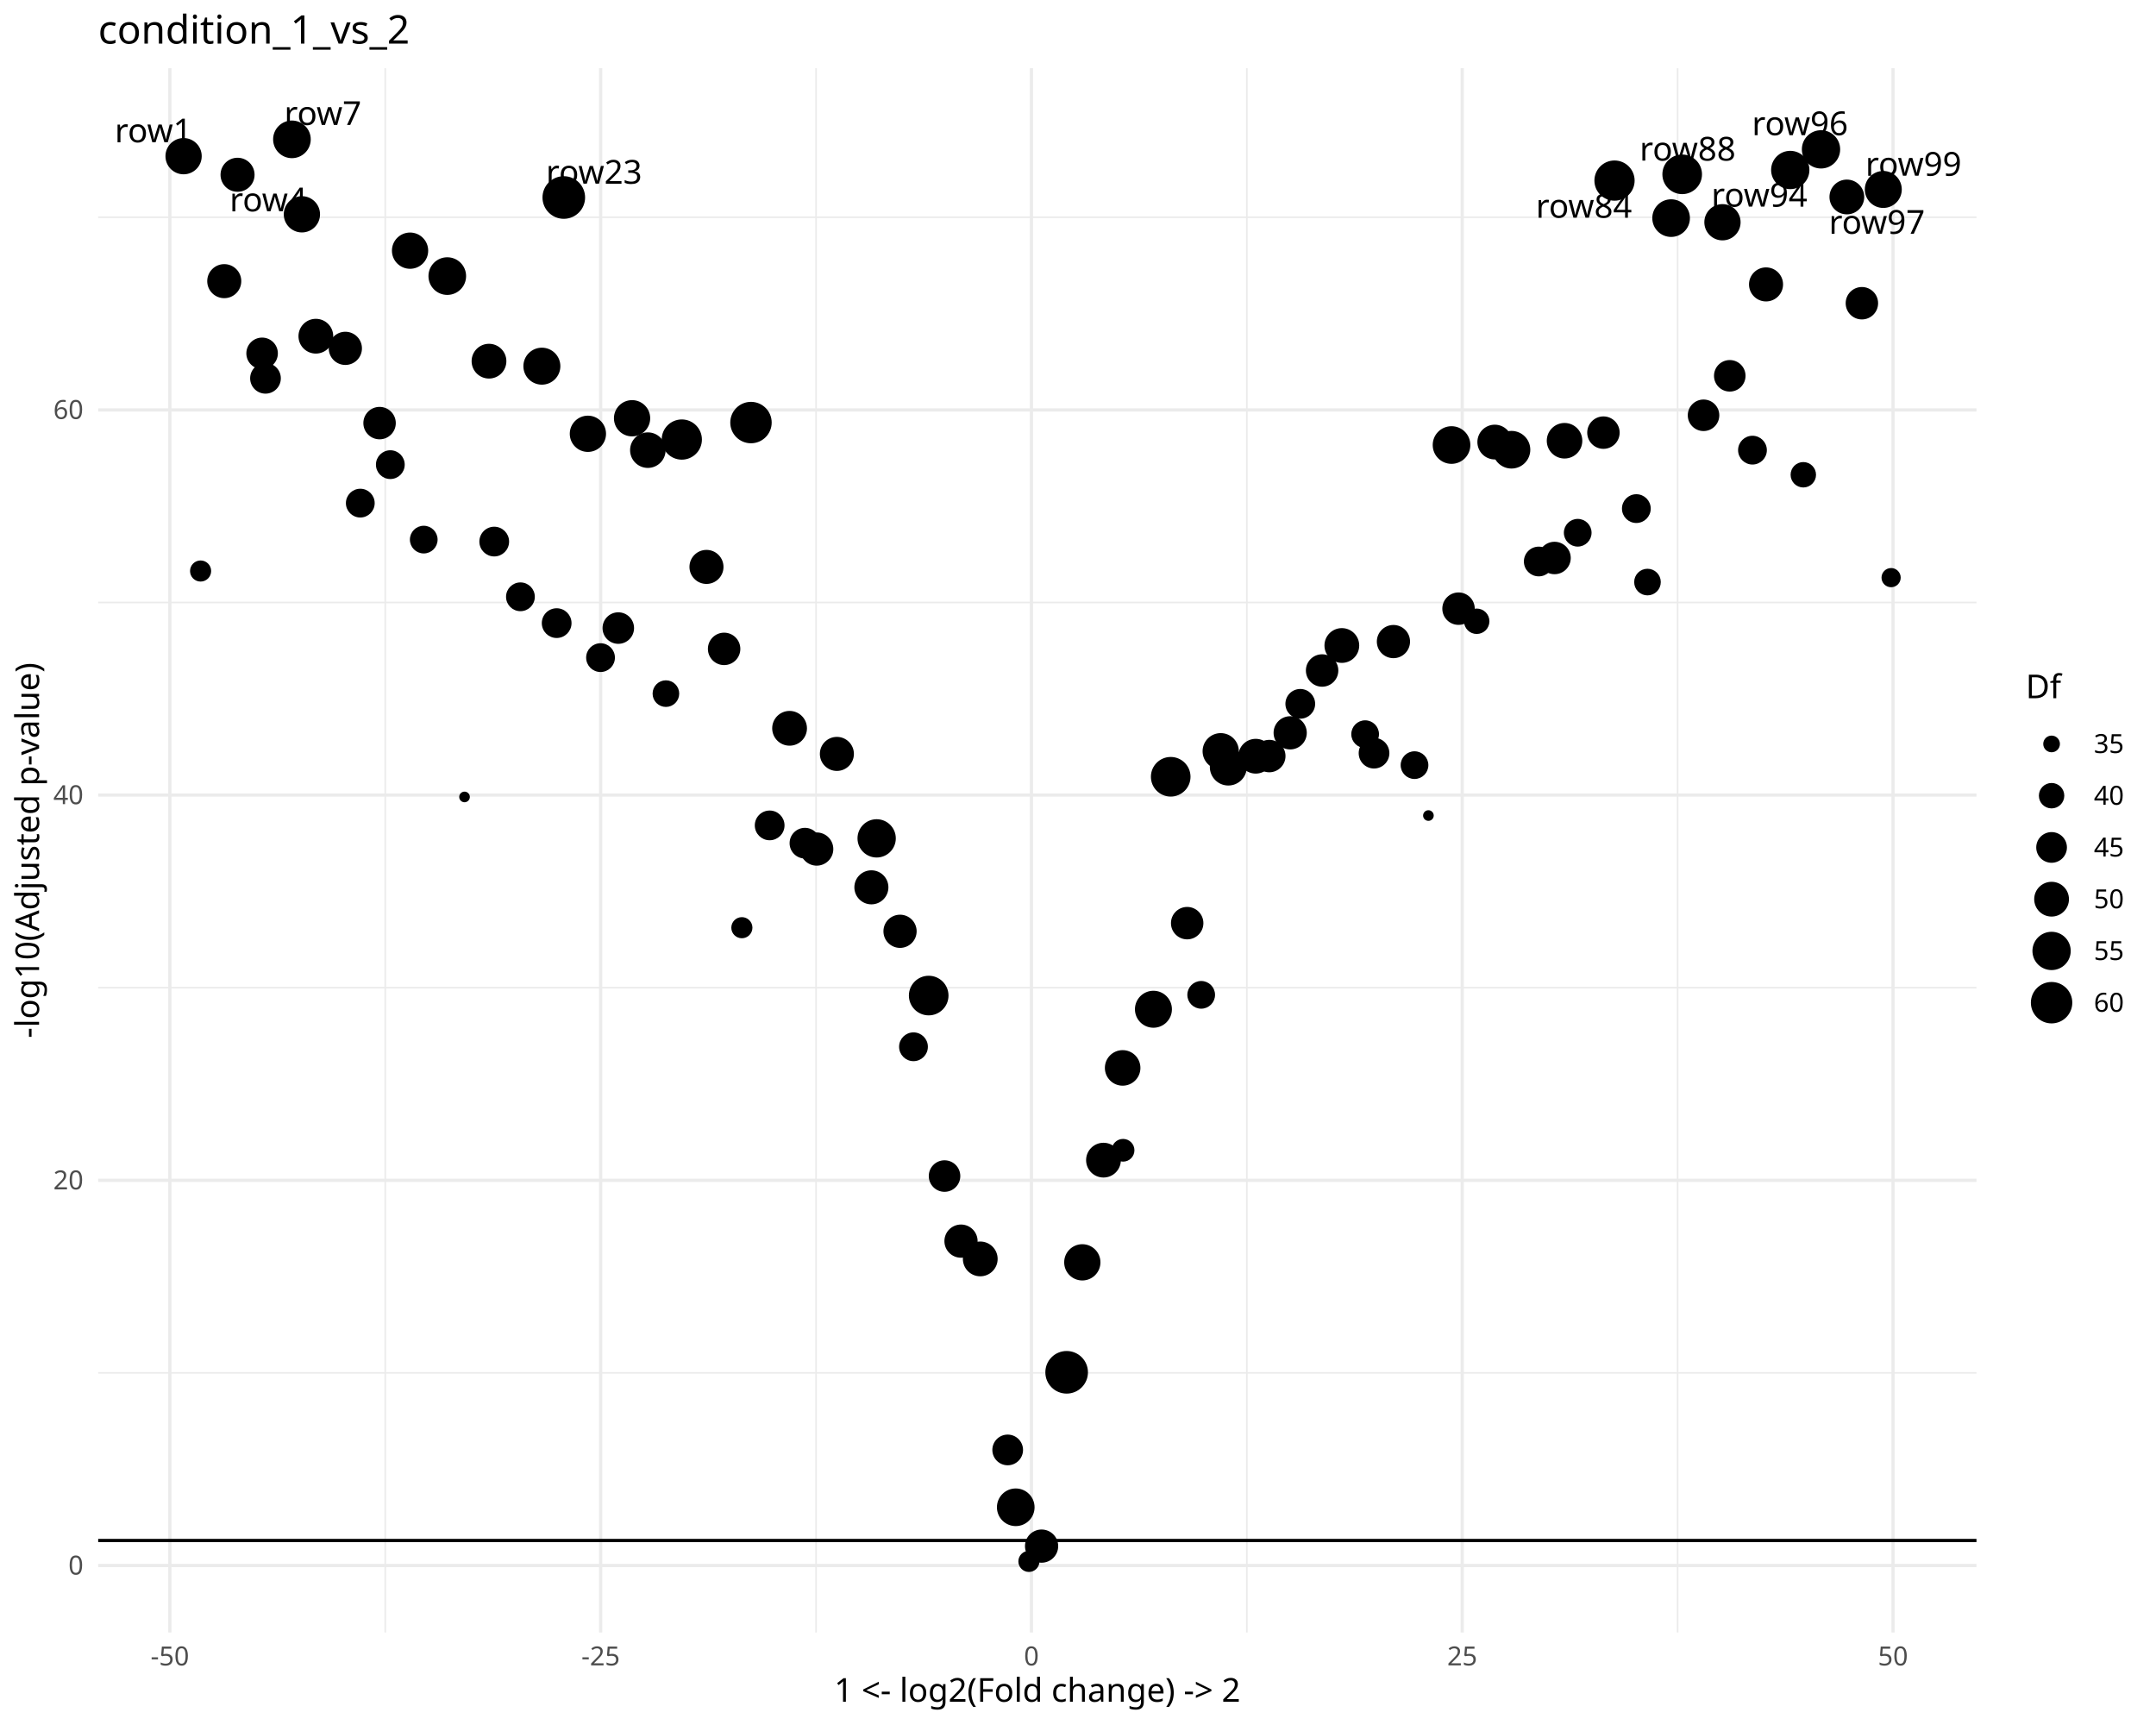
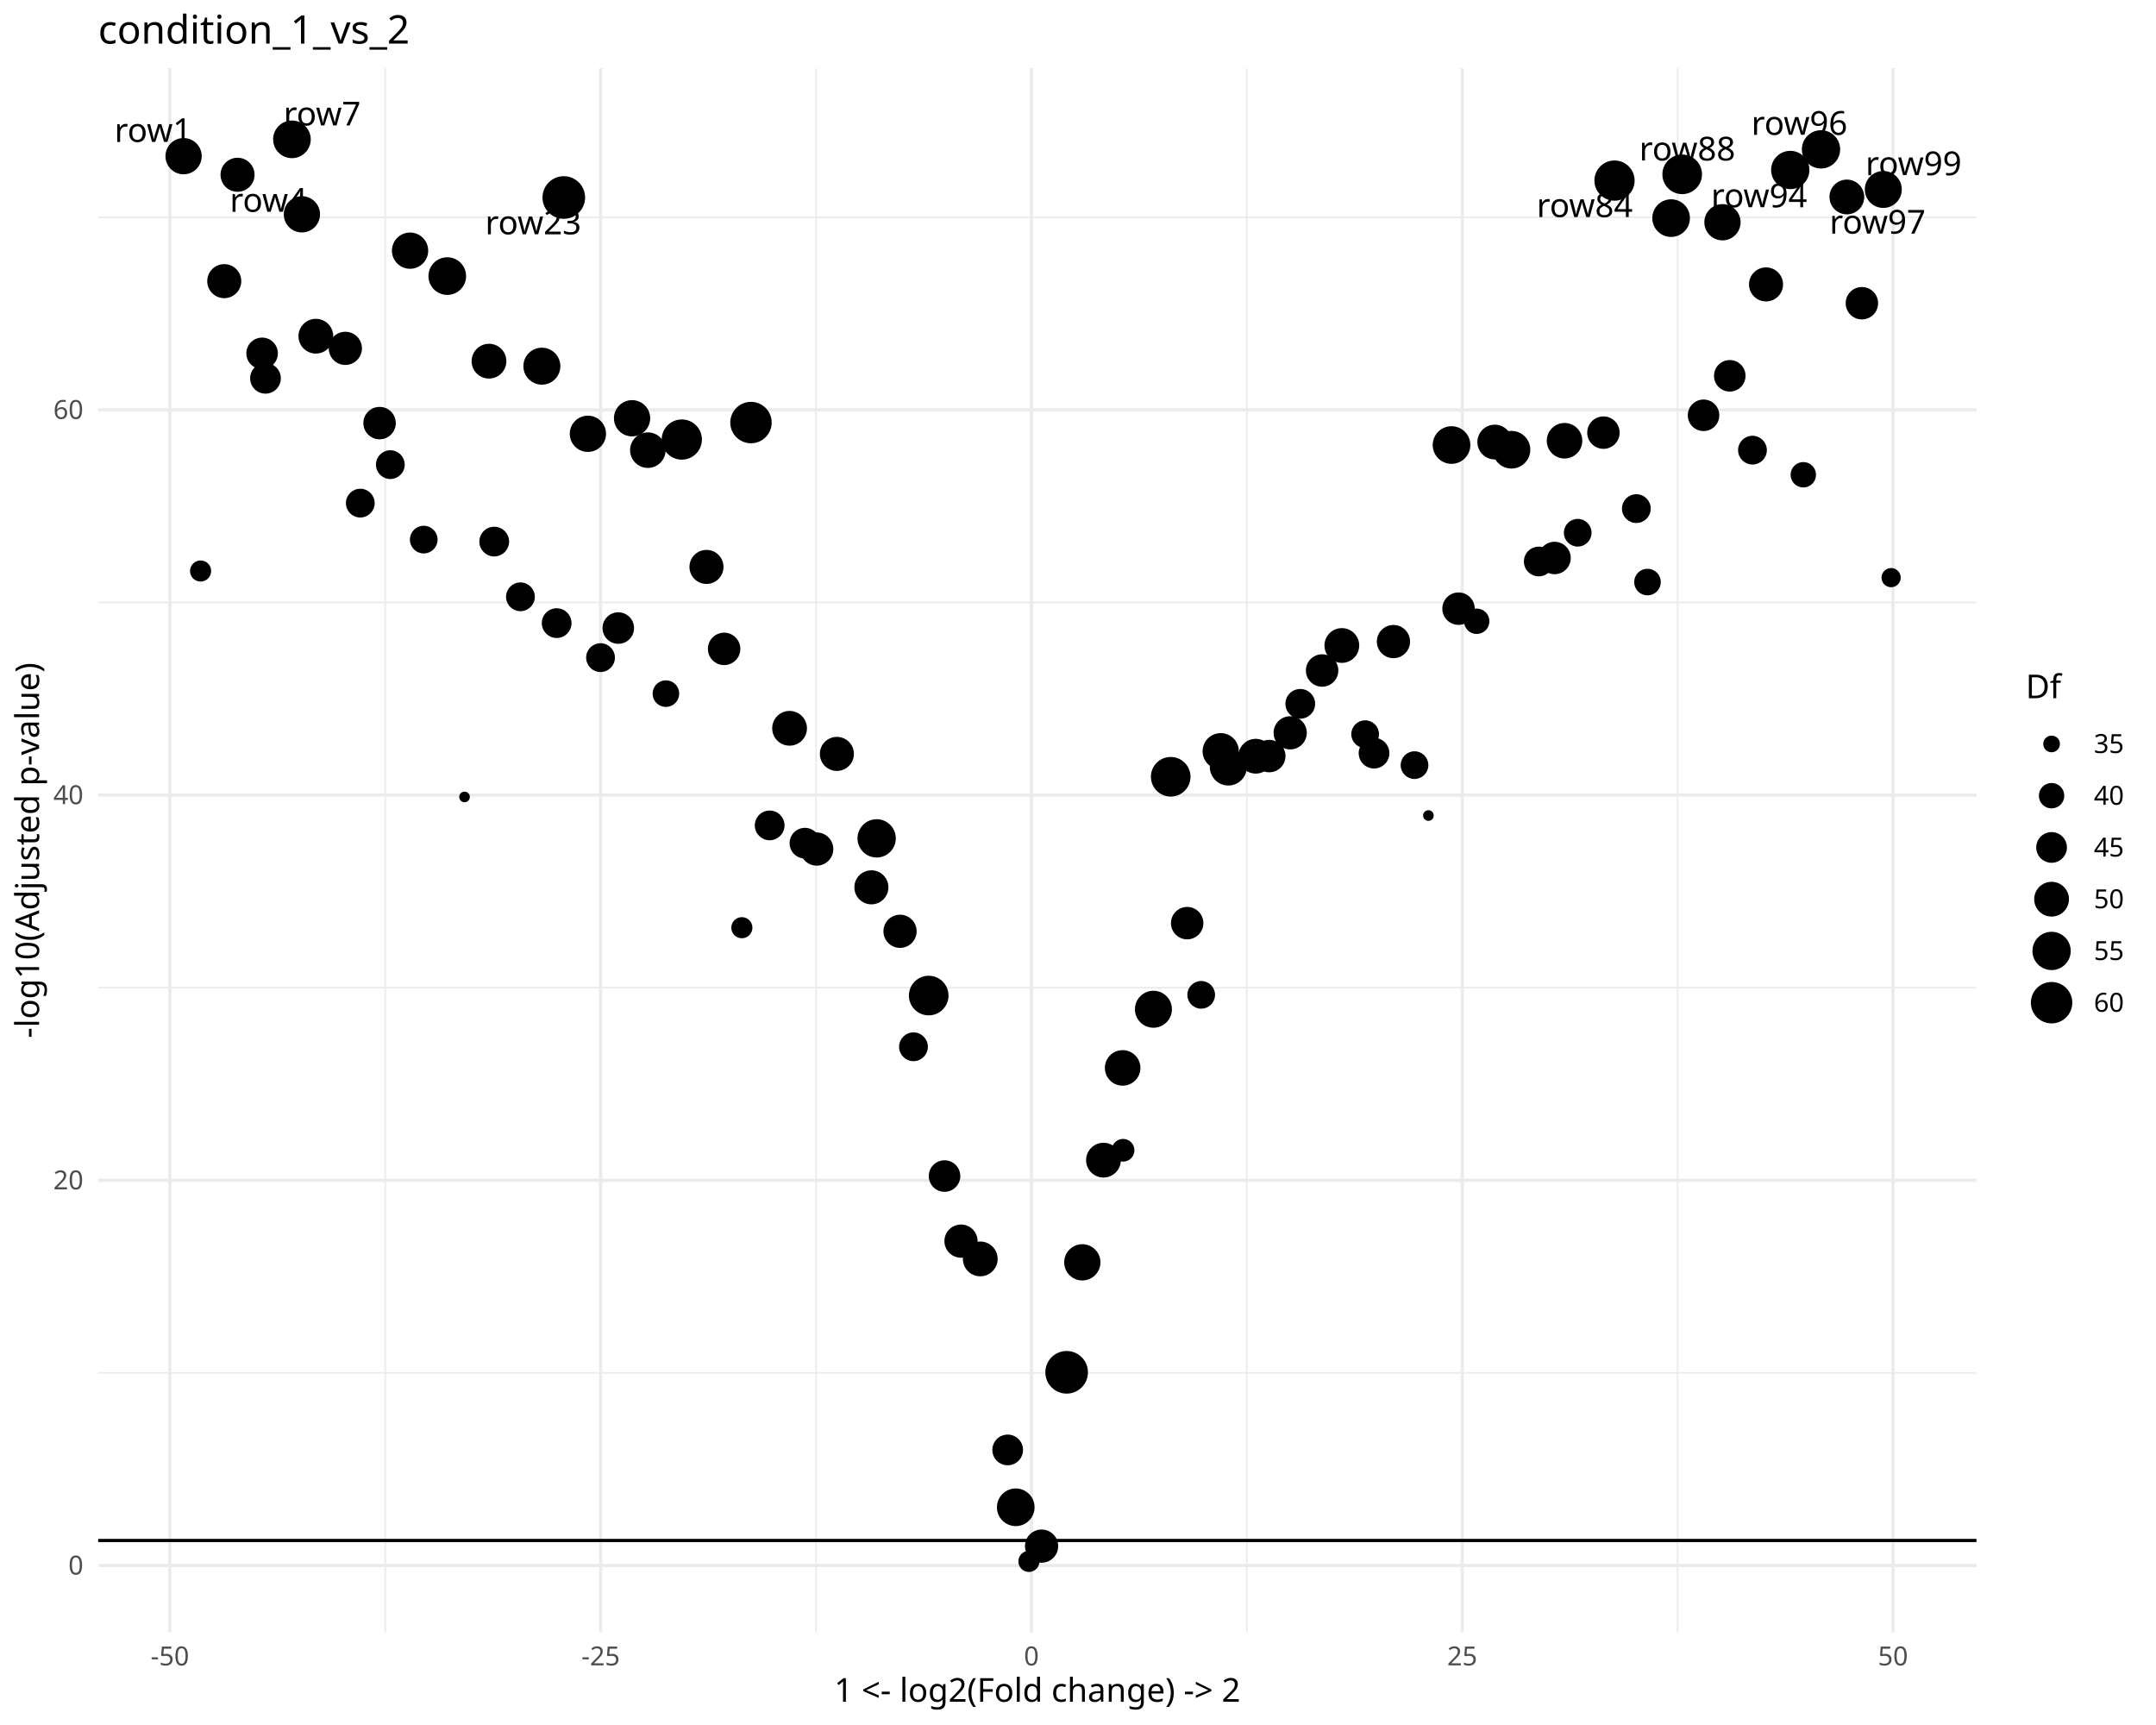
<svg xmlns="http://www.w3.org/2000/svg" class="svglite" data-engine-version="2.0" width="720.00pt" height="576.00pt" viewBox="0 0 720.00 576.00">
  <defs>
    <style type="text/css">
    .svglite line, .svglite polyline, .svglite polygon, .svglite path, .svglite rect, .svglite circle {
      fill: none;
      stroke: #000000;
      stroke-linecap: round;
      stroke-linejoin: round;
      stroke-miterlimit: 10.00;
    }
  </style>
  </defs>
  <rect width="100%" height="100%" style="stroke: none; fill: #FFFFFF;" />
  <defs>
    <clipPath id="cpMC4wMHw3MjAuMDB8MC4wMHw1NzYuMDA=">
      <rect x="0.00" y="0.00" width="720.00" height="576.00" />
    </clipPath>
  </defs>
  <g clip-path="url(#cpMC4wMHw3MjAuMDB8MC4wMHw1NzYuMDA=)">
    <rect x="0.00" y="0.00" width="720.00" height="576.00" style="stroke-width: 1.07; stroke: none; fill: #FFFFFF;" />
  </g>
  <defs>
    <clipPath id="cpMzIuNzl8NjYwLjA1fDIyLjc4fDU0NS4xMQ==">
      <rect x="32.79" y="22.78" width="627.26" height="522.33" />
    </clipPath>
  </defs>
  <g clip-path="url(#cpMzIuNzl8NjYwLjA1fDIyLjc4fDU0NS4xMQ==)">
    <polyline points="32.79,458.43 660.05,458.43 " style="stroke-width: 0.53; stroke: #EBEBEB; stroke-linecap: butt;" />
    <polyline points="32.79,329.80 660.05,329.80 " style="stroke-width: 0.53; stroke: #EBEBEB; stroke-linecap: butt;" />
    <polyline points="32.79,201.18 660.05,201.18 " style="stroke-width: 0.53; stroke: #EBEBEB; stroke-linecap: butt;" />
    <polyline points="32.79,72.55 660.05,72.55 " style="stroke-width: 0.53; stroke: #EBEBEB; stroke-linecap: butt;" />
    <polyline points="128.66,545.11 128.66,22.78 " style="stroke-width: 0.53; stroke: #EBEBEB; stroke-linecap: butt;" />
    <polyline points="272.52,545.11 272.52,22.78 " style="stroke-width: 0.53; stroke: #EBEBEB; stroke-linecap: butt;" />
    <polyline points="416.38,545.11 416.38,22.78 " style="stroke-width: 0.53; stroke: #EBEBEB; stroke-linecap: butt;" />
    <polyline points="560.24,545.11 560.24,22.78 " style="stroke-width: 0.53; stroke: #EBEBEB; stroke-linecap: butt;" />
    <polyline points="32.79,522.74 660.05,522.74 " style="stroke-width: 1.07; stroke: #EBEBEB; stroke-linecap: butt;" />
    <polyline points="32.79,394.12 660.05,394.12 " style="stroke-width: 1.07; stroke: #EBEBEB; stroke-linecap: butt;" />
    <polyline points="32.79,265.49 660.05,265.49 " style="stroke-width: 1.07; stroke: #EBEBEB; stroke-linecap: butt;" />
    <polyline points="32.79,136.87 660.05,136.87 " style="stroke-width: 1.07; stroke: #EBEBEB; stroke-linecap: butt;" />
    <polyline points="56.73,545.11 56.73,22.78 " style="stroke-width: 1.07; stroke: #EBEBEB; stroke-linecap: butt;" />
    <polyline points="200.59,545.11 200.59,22.78 " style="stroke-width: 1.07; stroke: #EBEBEB; stroke-linecap: butt;" />
    <polyline points="344.45,545.11 344.45,22.78 " style="stroke-width: 1.07; stroke: #EBEBEB; stroke-linecap: butt;" />
    <polyline points="488.31,545.11 488.31,22.78 " style="stroke-width: 1.07; stroke: #EBEBEB; stroke-linecap: butt;" />
    <polyline points="632.17,545.11 632.17,22.78 " style="stroke-width: 1.07; stroke: #EBEBEB; stroke-linecap: butt;" />
    <circle cx="61.31" cy="52.15" r="5.70" style="stroke-width: 0.71; fill: #000000;" />
    <circle cx="66.99" cy="190.67" r="3.17" style="stroke-width: 0.71; fill: #000000;" />
    <circle cx="74.89" cy="93.88" r="5.33" style="stroke-width: 0.71; fill: #000000;" />
    <circle cx="79.33" cy="58.36" r="5.33" style="stroke-width: 0.71; fill: #000000;" />
    <circle cx="87.53" cy="117.99" r="4.91" style="stroke-width: 0.71; fill: #000000;" />
    <circle cx="88.66" cy="126.32" r="4.77" style="stroke-width: 0.71; fill: #000000;" />
    <circle cx="97.49" cy="46.53" r="5.93" style="stroke-width: 0.71; fill: #000000;" />
    <circle cx="100.82" cy="71.56" r="5.70" style="stroke-width: 0.71; fill: #000000;" />
    <circle cx="105.48" cy="112.26" r="5.45" style="stroke-width: 0.71; fill: #000000;" />
    <circle cx="115.33" cy="116.32" r="5.19" style="stroke-width: 0.71; fill: #000000;" />
    <circle cx="120.32" cy="168.00" r="4.45" style="stroke-width: 0.71; fill: #000000;" />
    <circle cx="126.76" cy="141.28" r="5.06" style="stroke-width: 0.71; fill: #000000;" />
    <circle cx="130.35" cy="155.15" r="4.45" style="stroke-width: 0.71; fill: #000000;" />
    <circle cx="136.94" cy="83.70" r="5.70" style="stroke-width: 0.71; fill: #000000;" />
    <circle cx="141.51" cy="180.18" r="4.27" style="stroke-width: 0.71; fill: #000000;" />
    <circle cx="149.37" cy="92.19" r="5.93" style="stroke-width: 0.71; fill: #000000;" />
    <circle cx="155.13" cy="266.11" r="1.42" style="stroke-width: 0.71; fill: #000000;" />
    <circle cx="163.30" cy="120.60" r="5.45" style="stroke-width: 0.71; fill: #000000;" />
    <circle cx="165.05" cy="180.84" r="4.61" style="stroke-width: 0.71; fill: #000000;" />
    <circle cx="173.80" cy="199.28" r="4.45" style="stroke-width: 0.71; fill: #000000;" />
    <circle cx="180.96" cy="122.27" r="5.82" style="stroke-width: 0.71; fill: #000000;" />
    <circle cx="185.90" cy="208.07" r="4.61" style="stroke-width: 0.71; fill: #000000;" />
    <circle cx="188.28" cy="65.95" r="6.76" style="stroke-width: 0.71; fill: #000000;" />
    <circle cx="196.33" cy="144.85" r="5.70" style="stroke-width: 0.71; fill: #000000;" />
    <circle cx="200.55" cy="219.59" r="4.45" style="stroke-width: 0.71; fill: #000000;" />
    <circle cx="206.48" cy="209.72" r="4.91" style="stroke-width: 0.71; fill: #000000;" />
    <circle cx="211.08" cy="139.66" r="5.70" style="stroke-width: 0.71; fill: #000000;" />
    <circle cx="216.35" cy="150.31" r="5.58" style="stroke-width: 0.71; fill: #000000;" />
    <circle cx="222.38" cy="231.61" r="4.09" style="stroke-width: 0.71; fill: #000000;" />
    <circle cx="227.69" cy="146.77" r="6.36" style="stroke-width: 0.71; fill: #000000;" />
    <circle cx="235.93" cy="189.30" r="5.33" style="stroke-width: 0.71; fill: #000000;" />
    <circle cx="241.82" cy="216.67" r="5.06" style="stroke-width: 0.71; fill: #000000;" />
    <circle cx="247.75" cy="309.77" r="3.17" style="stroke-width: 0.71; fill: #000000;" />
    <circle cx="250.79" cy="141.10" r="6.56" style="stroke-width: 0.71; fill: #000000;" />
    <circle cx="257.03" cy="275.61" r="4.61" style="stroke-width: 0.71; fill: #000000;" />
    <circle cx="263.68" cy="243.19" r="5.45" style="stroke-width: 0.71; fill: #000000;" />
    <circle cx="268.81" cy="281.55" r="4.77" style="stroke-width: 0.71; fill: #000000;" />
    <circle cx="272.74" cy="283.51" r="5.19" style="stroke-width: 0.71; fill: #000000;" />
    <circle cx="279.48" cy="251.74" r="5.33" style="stroke-width: 0.71; fill: #000000;" />
    <circle cx="291.00" cy="296.29" r="5.33" style="stroke-width: 0.71; fill: #000000;" />
    <circle cx="292.76" cy="279.94" r="6.04" style="stroke-width: 0.71; fill: #000000;" />
    <circle cx="300.57" cy="310.97" r="5.19" style="stroke-width: 0.71; fill: #000000;" />
    <circle cx="305.06" cy="349.53" r="4.45" style="stroke-width: 0.71; fill: #000000;" />
    <circle cx="310.14" cy="332.43" r="6.26" style="stroke-width: 0.71; fill: #000000;" />
    <circle cx="315.43" cy="392.70" r="4.91" style="stroke-width: 0.71; fill: #000000;" />
    <circle cx="320.93" cy="414.43" r="5.19" style="stroke-width: 0.71; fill: #000000;" />
    <circle cx="327.36" cy="420.37" r="5.45" style="stroke-width: 0.71; fill: #000000;" />
    <circle cx="336.52" cy="484.15" r="4.77" style="stroke-width: 0.71; fill: #000000;" />
    <circle cx="339.21" cy="503.30" r="5.93" style="stroke-width: 0.71; fill: #000000;" />
    <circle cx="343.61" cy="521.37" r="3.17" style="stroke-width: 0.71; fill: #000000;" />
    <circle cx="347.84" cy="516.27" r="5.19" style="stroke-width: 0.71; fill: #000000;" />
    <circle cx="356.21" cy="458.23" r="6.76" style="stroke-width: 0.71; fill: #000000;" />
    <circle cx="361.44" cy="421.51" r="5.70" style="stroke-width: 0.71; fill: #000000;" />
    <circle cx="368.51" cy="387.39" r="5.45" style="stroke-width: 0.71; fill: #000000;" />
    <circle cx="374.91" cy="356.59" r="5.58" style="stroke-width: 0.71; fill: #000000;" />
    <circle cx="375.05" cy="384.09" r="3.44" style="stroke-width: 0.71; fill: #000000;" />
    <circle cx="385.19" cy="337.00" r="5.82" style="stroke-width: 0.71; fill: #000000;" />
    <circle cx="390.96" cy="259.37" r="6.26" style="stroke-width: 0.71; fill: #000000;" />
    <circle cx="396.46" cy="308.25" r="5.06" style="stroke-width: 0.71; fill: #000000;" />
    <circle cx="401.14" cy="332.19" r="4.27" style="stroke-width: 0.71; fill: #000000;" />
    <circle cx="407.66" cy="250.85" r="5.70" style="stroke-width: 0.71; fill: #000000;" />
    <circle cx="410.20" cy="256.12" r="5.82" style="stroke-width: 0.71; fill: #000000;" />
    <circle cx="419.35" cy="252.51" r="5.45" style="stroke-width: 0.71; fill: #000000;" />
    <circle cx="423.88" cy="252.46" r="5.06" style="stroke-width: 0.71; fill: #000000;" />
    <circle cx="430.86" cy="244.70" r="5.19" style="stroke-width: 0.71; fill: #000000;" />
    <circle cx="434.23" cy="235.02" r="4.61" style="stroke-width: 0.71; fill: #000000;" />
    <circle cx="441.52" cy="223.89" r="5.06" style="stroke-width: 0.71; fill: #000000;" />
    <circle cx="448.11" cy="215.54" r="5.45" style="stroke-width: 0.71; fill: #000000;" />
    <circle cx="455.89" cy="245.15" r="4.27" style="stroke-width: 0.71; fill: #000000;" />
    <circle cx="458.86" cy="251.49" r="4.77" style="stroke-width: 0.71; fill: #000000;" />
    <circle cx="465.34" cy="214.23" r="5.19" style="stroke-width: 0.71; fill: #000000;" />
    <circle cx="472.38" cy="255.49" r="4.27" style="stroke-width: 0.71; fill: #000000;" />
    <circle cx="477.02" cy="272.32" r="1.42" style="stroke-width: 0.71; fill: #000000;" />
    <circle cx="484.74" cy="148.60" r="5.93" style="stroke-width: 0.71; fill: #000000;" />
    <circle cx="487.08" cy="203.24" r="5.06" style="stroke-width: 0.71; fill: #000000;" />
    <circle cx="493.15" cy="207.45" r="3.89" style="stroke-width: 0.71; fill: #000000;" />
    <circle cx="499.18" cy="147.61" r="5.45" style="stroke-width: 0.71; fill: #000000;" />
    <circle cx="504.76" cy="150.17" r="5.93" style="stroke-width: 0.71; fill: #000000;" />
    <circle cx="513.87" cy="187.49" r="4.61" style="stroke-width: 0.71; fill: #000000;" />
    <circle cx="519.14" cy="186.32" r="5.06" style="stroke-width: 0.71; fill: #000000;" />
    <circle cx="522.48" cy="147.17" r="5.58" style="stroke-width: 0.71; fill: #000000;" />
    <circle cx="526.88" cy="177.89" r="4.27" style="stroke-width: 0.71; fill: #000000;" />
    <circle cx="535.47" cy="144.46" r="5.06" style="stroke-width: 0.71; fill: #000000;" />
    <circle cx="539.17" cy="60.30" r="6.36" style="stroke-width: 0.71; fill: #000000;" />
    <circle cx="546.46" cy="169.83" r="4.45" style="stroke-width: 0.71; fill: #000000;" />
    <circle cx="550.18" cy="194.36" r="4.09" style="stroke-width: 0.71; fill: #000000;" />
    <circle cx="558.07" cy="72.83" r="5.93" style="stroke-width: 0.71; fill: #000000;" />
    <circle cx="561.77" cy="58.21" r="6.26" style="stroke-width: 0.71; fill: #000000;" />
    <circle cx="568.90" cy="138.67" r="4.91" style="stroke-width: 0.71; fill: #000000;" />
    <circle cx="575.22" cy="74.21" r="5.70" style="stroke-width: 0.71; fill: #000000;" />
    <circle cx="577.66" cy="125.49" r="4.91" style="stroke-width: 0.71; fill: #000000;" />
    <circle cx="585.24" cy="150.31" r="4.45" style="stroke-width: 0.71; fill: #000000;" />
    <circle cx="589.77" cy="94.97" r="5.33" style="stroke-width: 0.71; fill: #000000;" />
    <circle cx="597.86" cy="56.76" r="6.04" style="stroke-width: 0.71; fill: #000000;" />
    <circle cx="602.22" cy="158.53" r="3.89" style="stroke-width: 0.71; fill: #000000;" />
    <circle cx="608.13" cy="49.87" r="6.04" style="stroke-width: 0.71; fill: #000000;" />
    <circle cx="616.76" cy="65.77" r="5.45" style="stroke-width: 0.71; fill: #000000;" />
    <circle cx="621.78" cy="101.25" r="5.06" style="stroke-width: 0.71; fill: #000000;" />
    <circle cx="628.93" cy="63.26" r="5.82" style="stroke-width: 0.71; fill: #000000;" />
    <circle cx="631.54" cy="192.88" r="2.85" style="stroke-width: 0.71; fill: #000000;" />
    <line x1="32.79" y1="514.38" x2="660.05" y2="514.38" style="stroke-width: 1.07; stroke-linecap: butt;" />
-     <text x="107.80" y="41.73" text-anchor="middle" style="font-size: 11.04px; font-family: sans;" textLength="23.93px" lengthAdjust="spacingAndGlyphs">row7</text>
-     <text x="601.11" y="45.15" text-anchor="middle" style="font-size: 11.04px; font-family: sans;" textLength="30.07px" lengthAdjust="spacingAndGlyphs">row96</text>
-     <text x="51.21" y="47.52" text-anchor="middle" style="font-size: 11.04px; font-family: sans;" textLength="23.93px" lengthAdjust="spacingAndGlyphs">row1</text>
-     <text x="587.55" y="69.01" text-anchor="middle" style="font-size: 11.04px; font-family: sans;" textLength="30.07px" lengthAdjust="spacingAndGlyphs">row94</text>
-     <text x="563.60" y="53.63" text-anchor="middle" style="font-size: 11.04px; font-family: sans;" textLength="30.07px" lengthAdjust="spacingAndGlyphs">row88</text>
-     <text x="89.57" y="70.58" text-anchor="middle" style="font-size: 11.04px; font-family: sans;" textLength="23.93px" lengthAdjust="spacingAndGlyphs">row4</text>
-     <text x="528.95" y="72.71" text-anchor="middle" style="font-size: 11.04px; font-family: sans;" textLength="30.07px" lengthAdjust="spacingAndGlyphs">row84</text>
-     <text x="639.01" y="58.69" text-anchor="middle" style="font-size: 11.04px; font-family: sans;" textLength="30.07px" lengthAdjust="spacingAndGlyphs">row99</text>
-     <text x="626.80" y="78.07" text-anchor="middle" style="font-size: 11.04px; font-family: sans;" textLength="30.07px" lengthAdjust="spacingAndGlyphs">row97</text>
-     <text x="198.37" y="61.35" text-anchor="middle" style="font-size: 11.04px; font-family: sans;" textLength="30.07px" lengthAdjust="spacingAndGlyphs">row23</text>
+     <text x="107.58" y="41.89" text-anchor="middle" style="font-size: 11.04px; font-family: sans;" textLength="23.93px" lengthAdjust="spacingAndGlyphs">row7</text>
+     <text x="600.91" y="45.03" text-anchor="middle" style="font-size: 11.04px; font-family: sans;" textLength="30.07px" lengthAdjust="spacingAndGlyphs">row96</text>
+     <text x="51.11" y="47.40" text-anchor="middle" style="font-size: 11.04px; font-family: sans;" textLength="23.93px" lengthAdjust="spacingAndGlyphs">row1</text>
+     <text x="587.46" y="69.22" text-anchor="middle" style="font-size: 11.04px; font-family: sans;" textLength="30.07px" lengthAdjust="spacingAndGlyphs">row94</text>
+     <text x="563.48" y="53.59" text-anchor="middle" style="font-size: 11.04px; font-family: sans;" textLength="30.07px" lengthAdjust="spacingAndGlyphs">row88</text>
+     <text x="89.63" y="70.74" text-anchor="middle" style="font-size: 11.04px; font-family: sans;" textLength="23.93px" lengthAdjust="spacingAndGlyphs">row4</text>
+     <text x="529.22" y="72.49" text-anchor="middle" style="font-size: 11.04px; font-family: sans;" textLength="30.07px" lengthAdjust="spacingAndGlyphs">row84</text>
+     <text x="639.04" y="58.50" text-anchor="middle" style="font-size: 11.04px; font-family: sans;" textLength="30.07px" lengthAdjust="spacingAndGlyphs">row99</text>
+     <text x="627.02" y="78.01" text-anchor="middle" style="font-size: 11.04px; font-family: sans;" textLength="30.07px" lengthAdjust="spacingAndGlyphs">row97</text>
+     <text x="178.07" y="78.24" text-anchor="middle" style="font-size: 11.04px; font-family: sans;" textLength="30.07px" lengthAdjust="spacingAndGlyphs">row23</text>
  </g>
  <g clip-path="url(#cpMC4wMHw3MjAuMDB8MC4wMHw1NzYuMDA=)">
    <text x="27.86" y="525.77" text-anchor="end" style="font-size: 8.80px; fill: #4D4D4D; font-family: sans;" textLength="4.89px" lengthAdjust="spacingAndGlyphs">0</text>
    <text x="27.86" y="397.15" text-anchor="end" style="font-size: 8.80px; fill: #4D4D4D; font-family: sans;" textLength="9.79px" lengthAdjust="spacingAndGlyphs">20</text>
    <text x="27.86" y="268.52" text-anchor="end" style="font-size: 8.80px; fill: #4D4D4D; font-family: sans;" textLength="9.79px" lengthAdjust="spacingAndGlyphs">40</text>
    <text x="27.86" y="139.89" text-anchor="end" style="font-size: 8.80px; fill: #4D4D4D; font-family: sans;" textLength="9.79px" lengthAdjust="spacingAndGlyphs">60</text>
    <text x="56.73" y="556.10" text-anchor="middle" style="font-size: 8.80px; fill: #4D4D4D; font-family: sans;" textLength="12.72px" lengthAdjust="spacingAndGlyphs">-50</text>
    <text x="200.59" y="556.10" text-anchor="middle" style="font-size: 8.80px; fill: #4D4D4D; font-family: sans;" textLength="12.72px" lengthAdjust="spacingAndGlyphs">-25</text>
    <text x="344.45" y="556.10" text-anchor="middle" style="font-size: 8.80px; fill: #4D4D4D; font-family: sans;" textLength="4.89px" lengthAdjust="spacingAndGlyphs">0</text>
    <text x="488.31" y="556.10" text-anchor="middle" style="font-size: 8.80px; fill: #4D4D4D; font-family: sans;" textLength="9.79px" lengthAdjust="spacingAndGlyphs">25</text>
    <text x="632.17" y="556.10" text-anchor="middle" style="font-size: 8.80px; fill: #4D4D4D; font-family: sans;" textLength="9.79px" lengthAdjust="spacingAndGlyphs">50</text>
    <text x="346.42" y="568.24" text-anchor="middle" style="font-size: 11.00px; font-family: sans;" textLength="145.54px" lengthAdjust="spacingAndGlyphs">1 &lt;-   log2(Fold change)   -&gt; 2</text>
    <text transform="translate(13.05,283.95) rotate(-90)" text-anchor="middle" style="font-size: 11.00px; font-family: sans;" textLength="119.86px" lengthAdjust="spacingAndGlyphs">-log10(Adjusted p-value)</text>
    <text x="676.49" y="233.15" style="font-size: 11.00px; font-family: sans;" textLength="11.00px" lengthAdjust="spacingAndGlyphs">Df</text>
    <circle cx="685.13" cy="248.41" r="2.43" style="stroke-width: 0.71; fill: #000000;" />
    <circle cx="685.13" cy="265.69" r="3.89" style="stroke-width: 0.71; fill: #000000;" />
    <circle cx="685.13" cy="282.97" r="4.77" style="stroke-width: 0.71; fill: #000000;" />
    <circle cx="685.13" cy="300.25" r="5.45" style="stroke-width: 0.71; fill: #000000;" />
    <circle cx="685.13" cy="317.53" r="6.04" style="stroke-width: 0.71; fill: #000000;" />
    <circle cx="685.13" cy="334.81" r="6.56" style="stroke-width: 0.71; fill: #000000;" />
    <text x="699.25" y="251.44" style="font-size: 8.80px; font-family: sans;" textLength="9.79px" lengthAdjust="spacingAndGlyphs">35</text>
    <text x="699.25" y="268.72" style="font-size: 8.80px; font-family: sans;" textLength="9.79px" lengthAdjust="spacingAndGlyphs">40</text>
    <text x="699.25" y="286.00" style="font-size: 8.80px; font-family: sans;" textLength="9.79px" lengthAdjust="spacingAndGlyphs">45</text>
    <text x="699.25" y="303.28" style="font-size: 8.80px; font-family: sans;" textLength="9.79px" lengthAdjust="spacingAndGlyphs">50</text>
    <text x="699.25" y="320.56" style="font-size: 8.80px; font-family: sans;" textLength="9.79px" lengthAdjust="spacingAndGlyphs">55</text>
    <text x="699.25" y="337.84" style="font-size: 8.80px; font-family: sans;" textLength="9.79px" lengthAdjust="spacingAndGlyphs">60</text>
    <text x="32.79" y="14.56" style="font-size: 13.20px; font-family: sans;" textLength="102.76px" lengthAdjust="spacingAndGlyphs">condition_1_vs_2</text>
  </g>
</svg>
